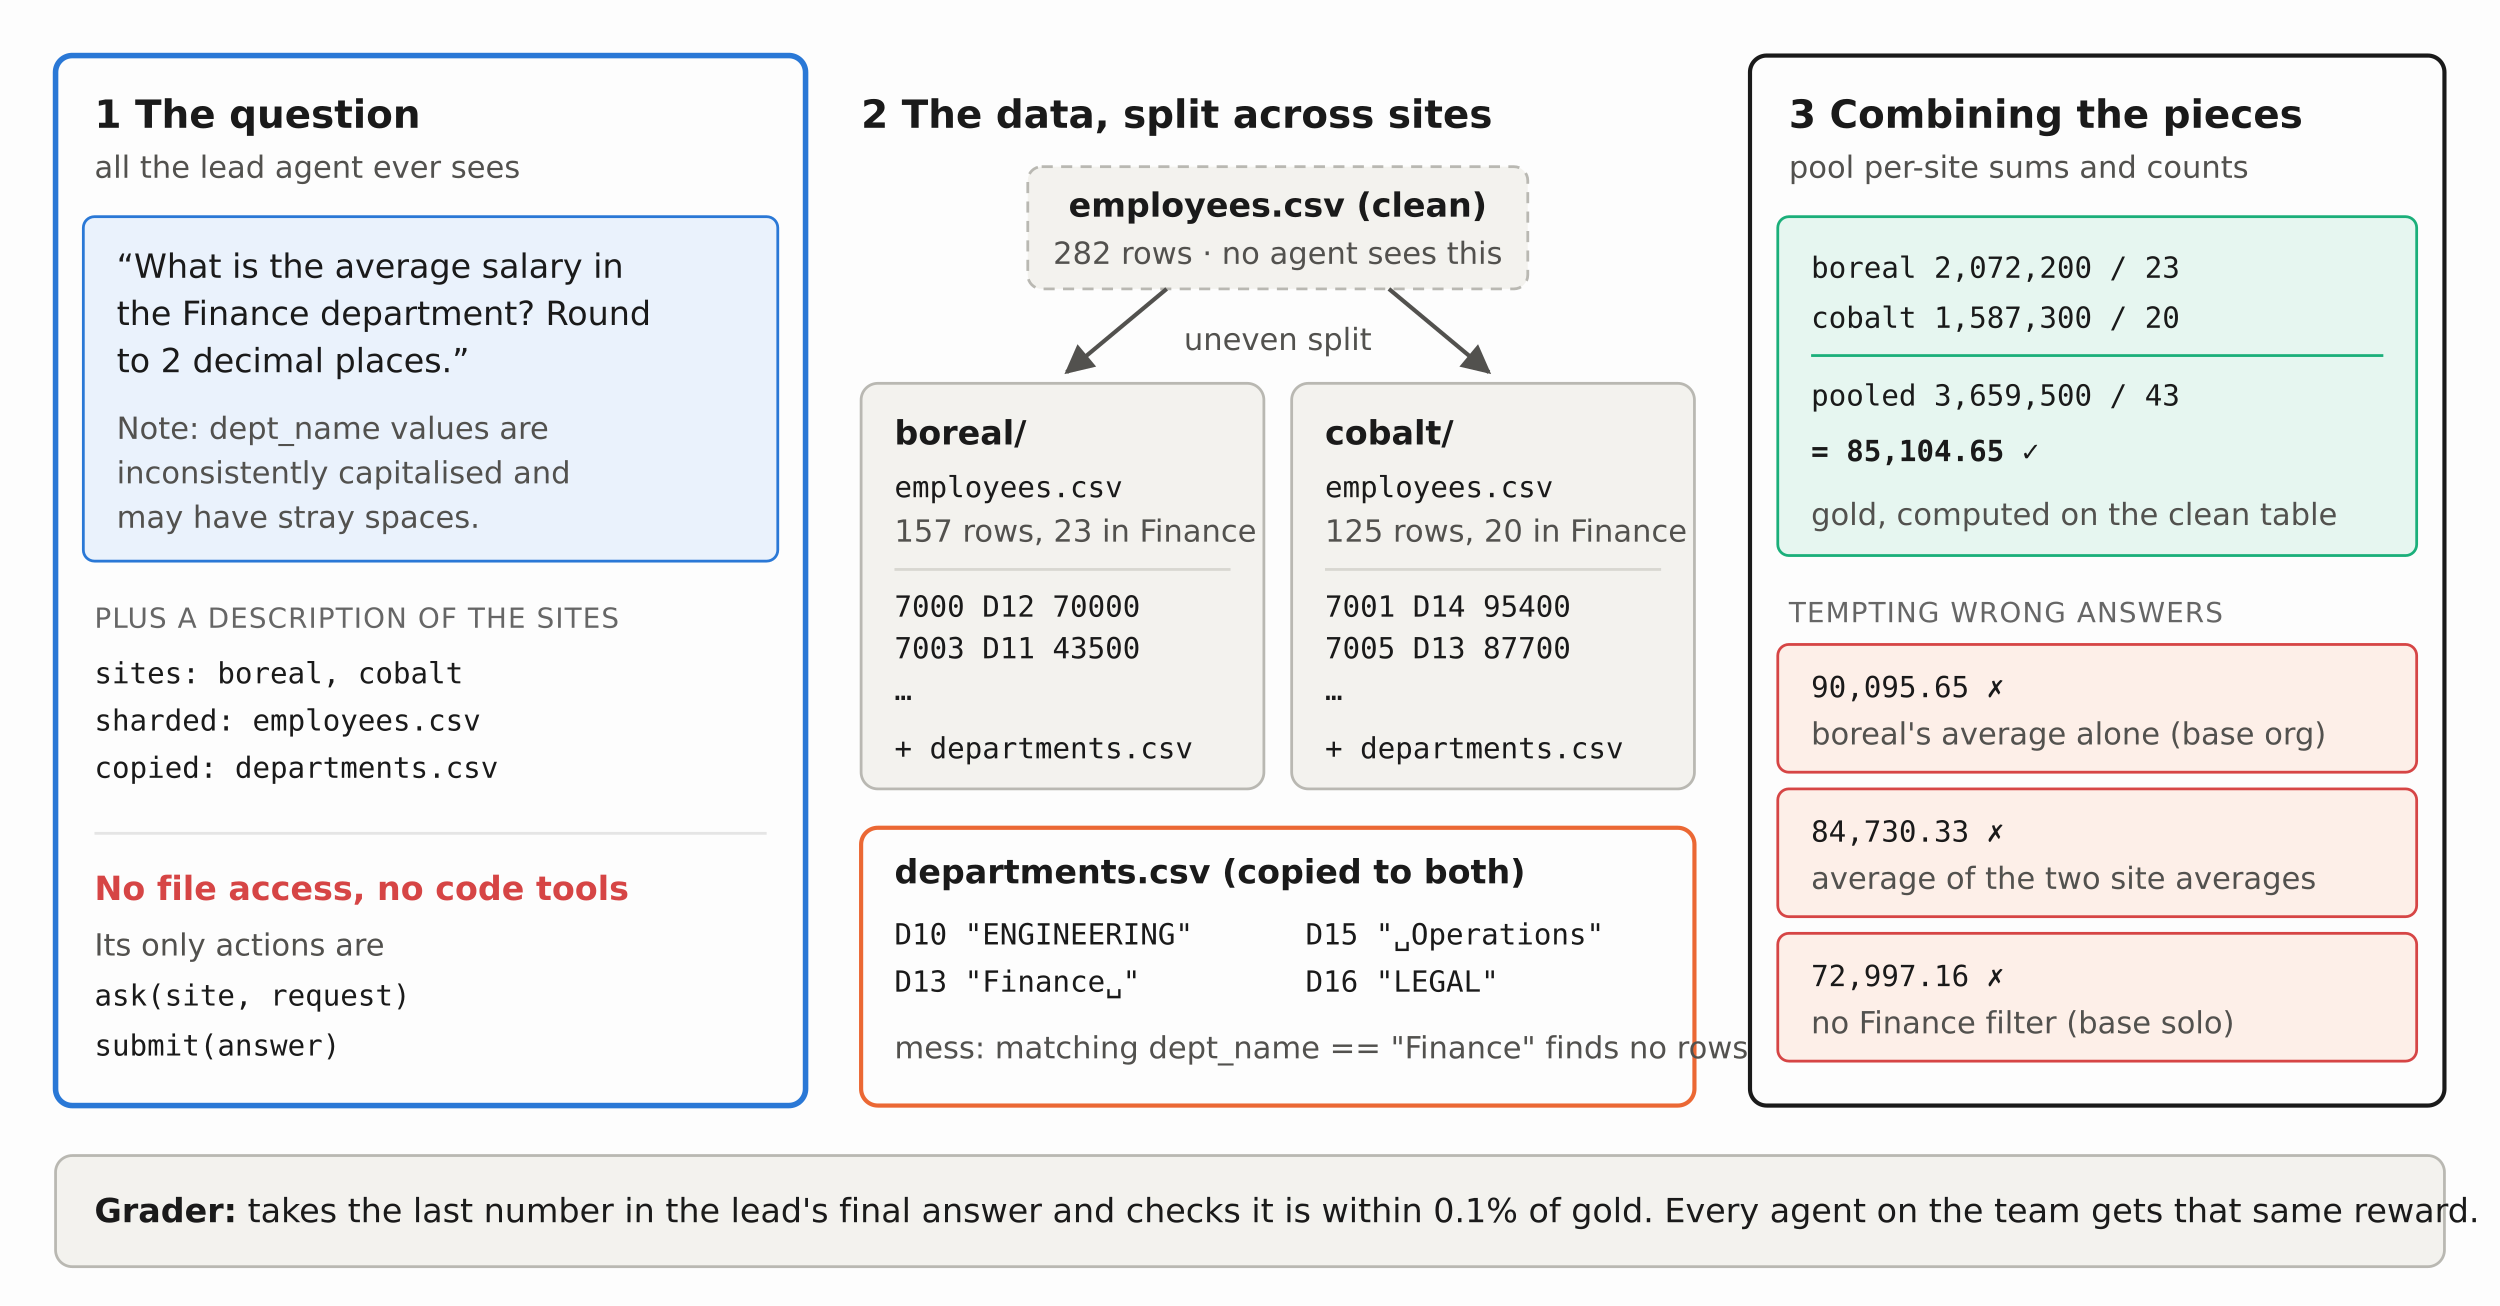
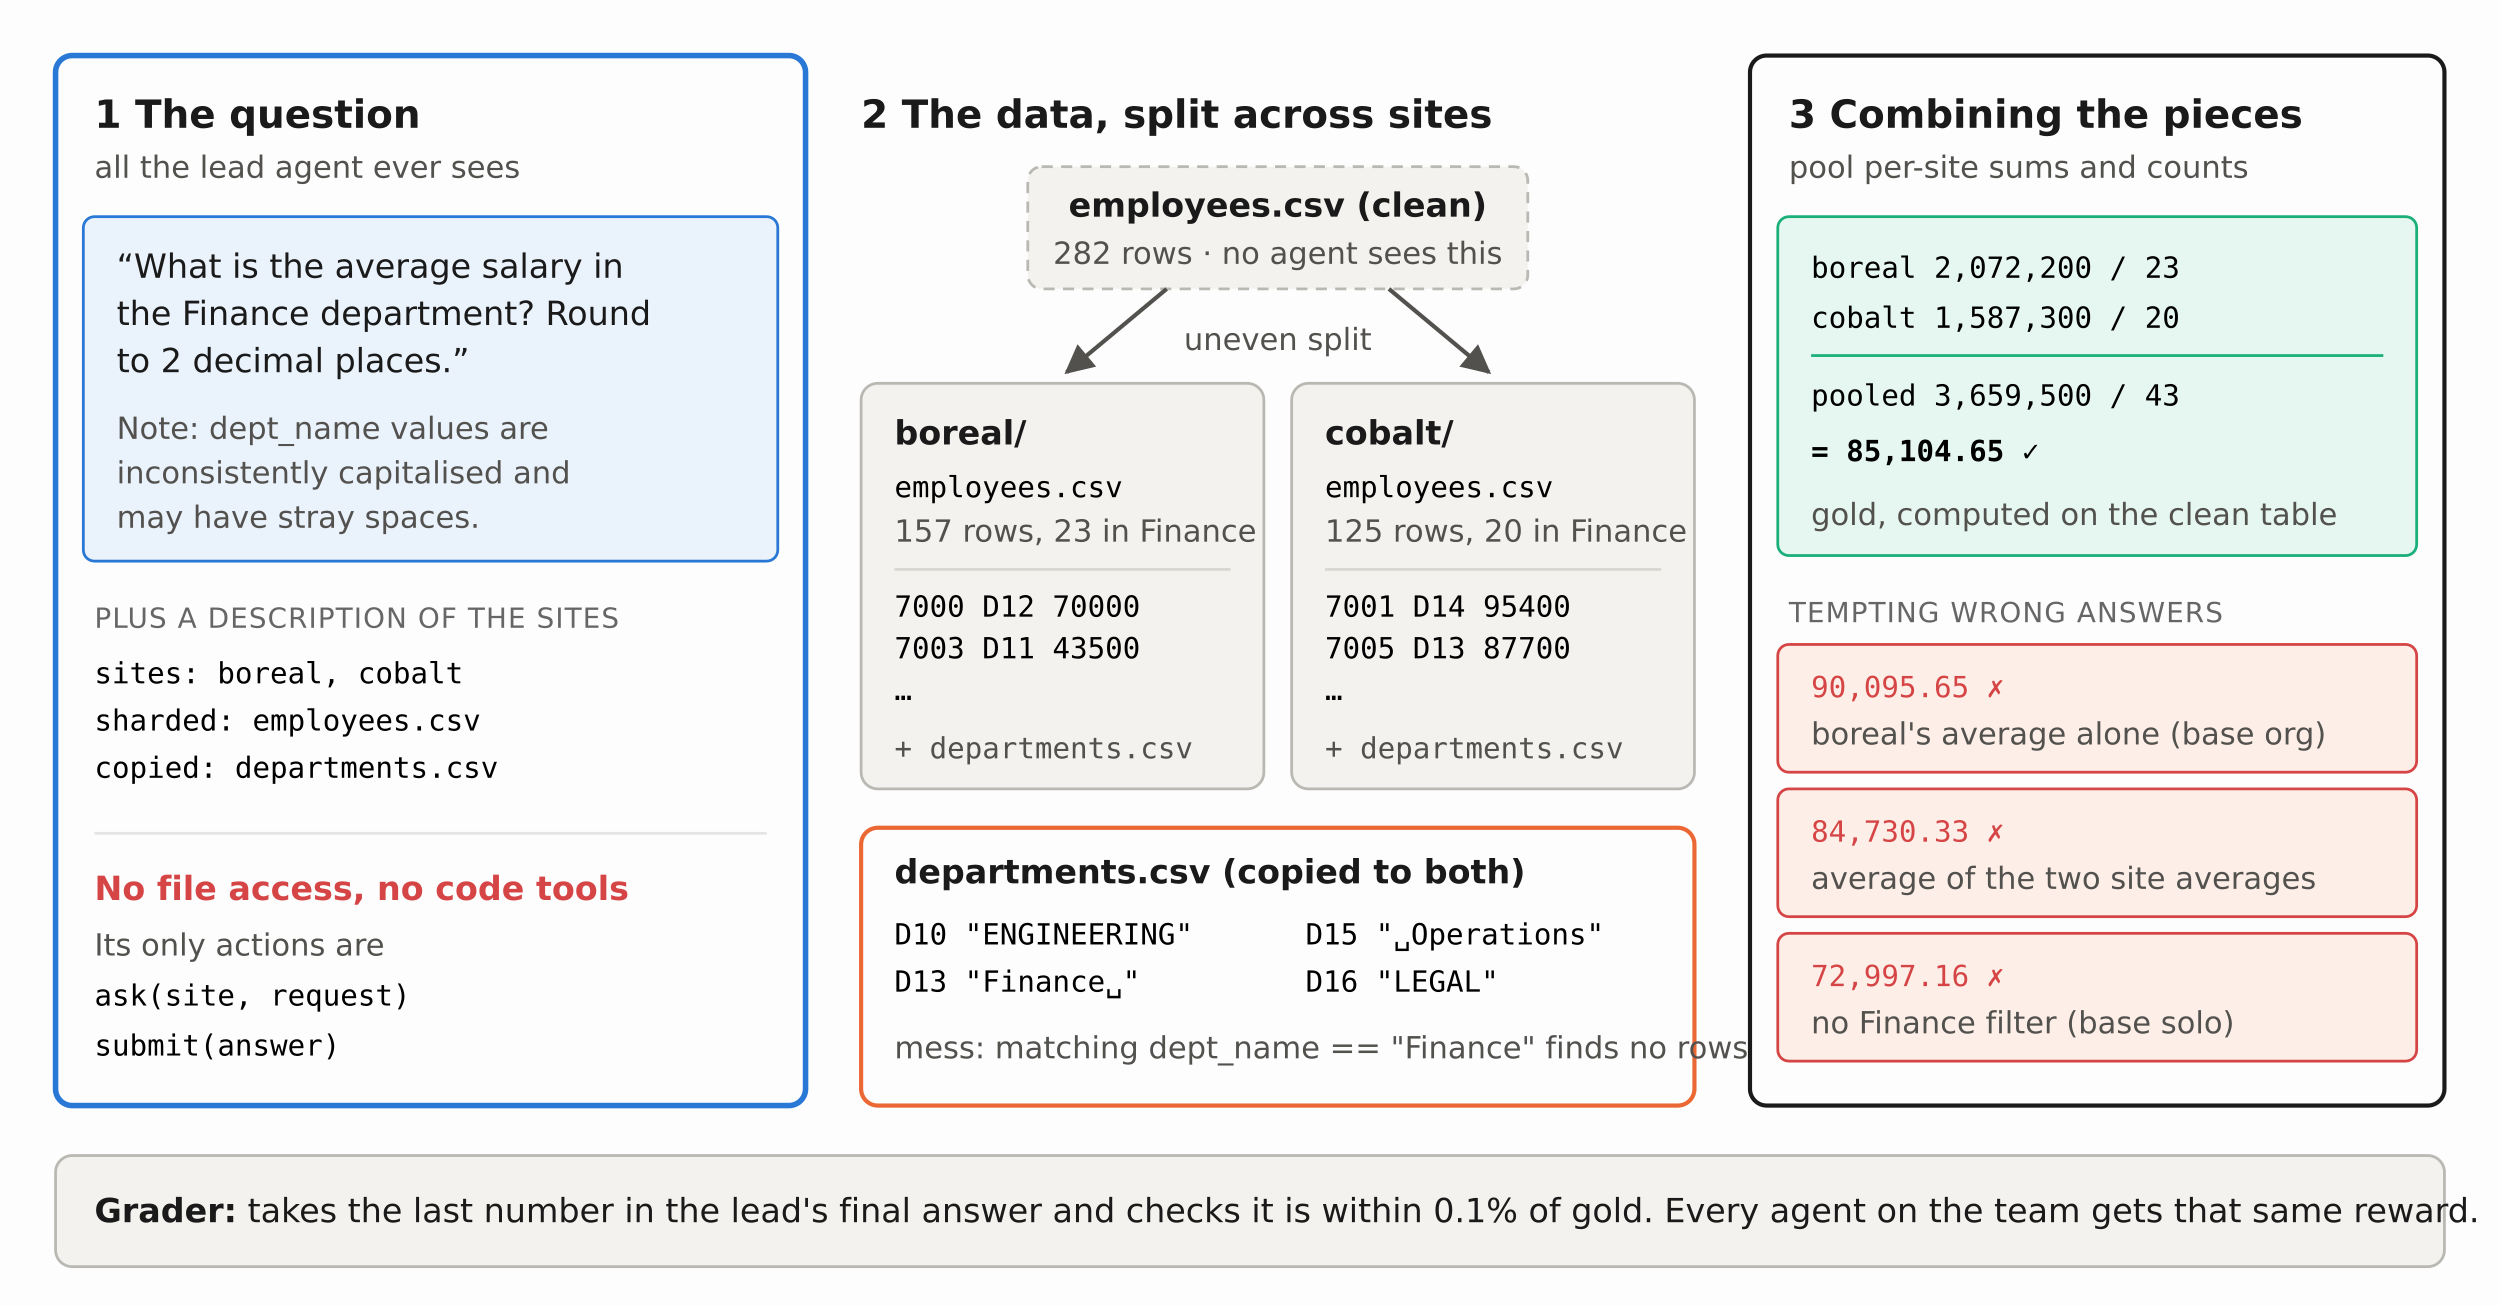
<svg xmlns="http://www.w3.org/2000/svg" viewBox="0 0 900 470" font-family="DejaVu Sans, Helvetica, Arial, sans-serif" font-size="12">
  <style>
-     .m { font-family: "DejaVu Sans Mono", Menlo, monospace; font-size: 10.5px; fill: #1a1a1a; white-space: pre; }
+     .m { font-family: "DejaVu Sans Mono", Menlo, monospace; font-size: 10.5px; white-space: pre; }
    .r { font-size: 10px; fill: #666; letter-spacing: 0.04em; }
    .h { font-size: 14px; font-weight: bold; fill: #1a1a1a; }
    .s { font-size: 11px; fill: #52514e; }
  </style>
  <defs>
    <marker id="a" viewBox="0 0 10 10" refX="9" refY="5" markerWidth="7" markerHeight="7" orient="auto-start-reverse">
      <path d="M0,0 L10,5 L0,10 z" fill="#52514e" />
    </marker>
  </defs>
  <rect width="900" height="470" fill="#fdfdfd" />
  <rect x="20" y="20" width="270" height="378" rx="6" fill="#fdfdfd" stroke="#2a78d6" stroke-width="2" />
  <text x="34" y="46" class="h">1  The question</text>
  <text x="34" y="64" class="s">all the lead agent ever sees</text>
  <rect x="30" y="78" width="250" height="124" rx="4" fill="#eaf2fc" stroke="#2a78d6" />
  <text x="42" y="100" fill="#1a1a1a">“What is the average salary in</text>
  <text x="42" y="117" fill="#1a1a1a">the Finance department? Round</text>
  <text x="42" y="134" fill="#1a1a1a">to 2 decimal places.”</text>
  <text x="42" y="158" class="s">Note: dept_name values are</text>
  <text x="42" y="174" class="s">inconsistently capitalised and</text>
  <text x="42" y="190" class="s">may have stray spaces.</text>
  <text x="34" y="226" class="r">PLUS A DESCRIPTION OF THE SITES</text>
  <text x="34" y="246" class="m">sites:   boreal, cobalt</text>
  <text x="34" y="263" class="m">sharded: employees.csv</text>
  <text x="34" y="280" class="m">copied:  departments.csv</text>
  <line x1="34" y1="300" x2="276" y2="300" stroke="#e5e5e5" />
  <text x="34" y="324" font-weight="bold" fill="#d64545">No file access, no code tools</text>
  <text x="34" y="344" class="s">Its only actions are</text>
  <text x="34" y="362" class="m">ask(site, request)</text>
  <text x="34" y="380" class="m">submit(answer)</text>
  <text x="310" y="46" class="h">2  The data, split across sites</text>
  <rect x="370" y="60" width="180" height="44" rx="5" fill="#f3f2ee" stroke="#b9b8b2" stroke-dasharray="4 3" />
  <text x="460" y="78" text-anchor="middle" font-weight="bold" fill="#1a1a1a">employees.csv (clean)</text>
  <text x="460" y="95" text-anchor="middle" class="s">282 rows · no agent sees this</text>
  <line x1="420" y1="104" x2="384" y2="134" stroke="#52514e" stroke-width="1.5" marker-end="url(#a)" />
  <line x1="500" y1="104" x2="536" y2="134" stroke="#52514e" stroke-width="1.5" marker-end="url(#a)" />
  <text x="460" y="126" text-anchor="middle" class="s">uneven split</text>
  <g transform="translate(310,138)">
    <rect width="145" height="146" rx="6" fill="#f3f2ee" stroke="#b9b8b2" />
    <text x="12" y="22" font-weight="bold" fill="#1a1a1a">boreal/</text>
    <text x="12" y="41" class="m">employees.csv</text>
    <text x="12" y="57" class="s">157 rows, 23 in Finance</text>
    <line x1="12" y1="67" x2="133" y2="67" stroke="#d8d7d1" />
    <text x="12" y="84" class="m">7000 D12 70000</text>
    <text x="12" y="99" class="m">7003 D11 43500</text>
    <text x="12" y="114" class="m">…</text>
    <text x="12" y="135" class="m" fill="#52514e">+ departments.csv</text>
  </g>
  <g transform="translate(465,138)">
    <rect width="145" height="146" rx="6" fill="#f3f2ee" stroke="#b9b8b2" />
    <text x="12" y="22" font-weight="bold" fill="#1a1a1a">cobalt/</text>
    <text x="12" y="41" class="m">employees.csv</text>
    <text x="12" y="57" class="s">125 rows, 20 in Finance</text>
    <line x1="12" y1="67" x2="133" y2="67" stroke="#d8d7d1" />
    <text x="12" y="84" class="m">7001 D14 95400</text>
    <text x="12" y="99" class="m">7005 D13 87700</text>
    <text x="12" y="114" class="m">…</text>
    <text x="12" y="135" class="m" fill="#52514e">+ departments.csv</text>
  </g>
  <rect x="310" y="298" width="300" height="100" rx="6" fill="#fdfdfd" stroke="#eb6834" stroke-width="1.5" />
  <text x="322" y="318" font-weight="bold" fill="#1a1a1a">departments.csv (copied to both)</text>
  <text x="322" y="340" class="m">D10 "ENGINEERING"</text>
  <text x="322" y="357" class="m">D13 "Finance␣"</text>
  <text x="470" y="340" class="m">D15 "␣Operations"</text>
  <text x="470" y="357" class="m">D16 "LEGAL"</text>
  <text x="322" y="381" class="s">mess: matching dept_name == "Finance" finds no rows</text>
  <rect x="630" y="20" width="250" height="378" rx="6" fill="#fdfdfd" stroke="#1a1a1a" stroke-width="1.5" />
  <text x="644" y="46" class="h">3  Combining the pieces</text>
  <text x="644" y="64" class="s">pool per-site sums and counts</text>
  <rect x="640" y="78" width="230" height="122" rx="4" fill="#e6f6f0" stroke="#1baf7a" />
  <text x="652" y="100" class="m">boreal  2,072,200 / 23</text>
  <text x="652" y="118" class="m">cobalt  1,587,300 / 20</text>
  <line x1="652" y1="128" x2="858" y2="128" stroke="#1baf7a" />
  <text x="652" y="146" class="m">pooled  3,659,500 / 43</text>
  <text x="652" y="166" class="m" font-weight="bold">      = 85,104.65  ✓</text>
  <text x="652" y="189" class="s">gold, computed on the clean table</text>
  <text x="644" y="224" class="r">TEMPTING WRONG ANSWERS</text>
  <rect x="640" y="232" width="230" height="46" rx="4" fill="#fdefe8" stroke="#d64545" />
  <text x="652" y="251" class="m" fill="#d64545">90,095.65  ✗</text>
  <text x="652" y="268" class="s">boreal's average alone (base org)</text>
  <rect x="640" y="284" width="230" height="46" rx="4" fill="#fdefe8" stroke="#d64545" />
  <text x="652" y="303" class="m" fill="#d64545">84,730.33  ✗</text>
  <text x="652" y="320" class="s">average of the two site averages</text>
  <rect x="640" y="336" width="230" height="46" rx="4" fill="#fdefe8" stroke="#d64545" />
  <text x="652" y="355" class="m" fill="#d64545">72,997.16  ✗</text>
  <text x="652" y="372" class="s">no Finance filter (base solo)</text>
  <rect x="20" y="416" width="860" height="40" rx="6" fill="#f3f2ee" stroke="#b9b8b2" />
  <text x="34" y="440" fill="#1a1a1a">
    <tspan font-weight="bold">Grader:</tspan> takes the last number in the lead's final answer and checks it is within 0.1% of gold. Every agent on the team gets that same reward.</text>
</svg>
